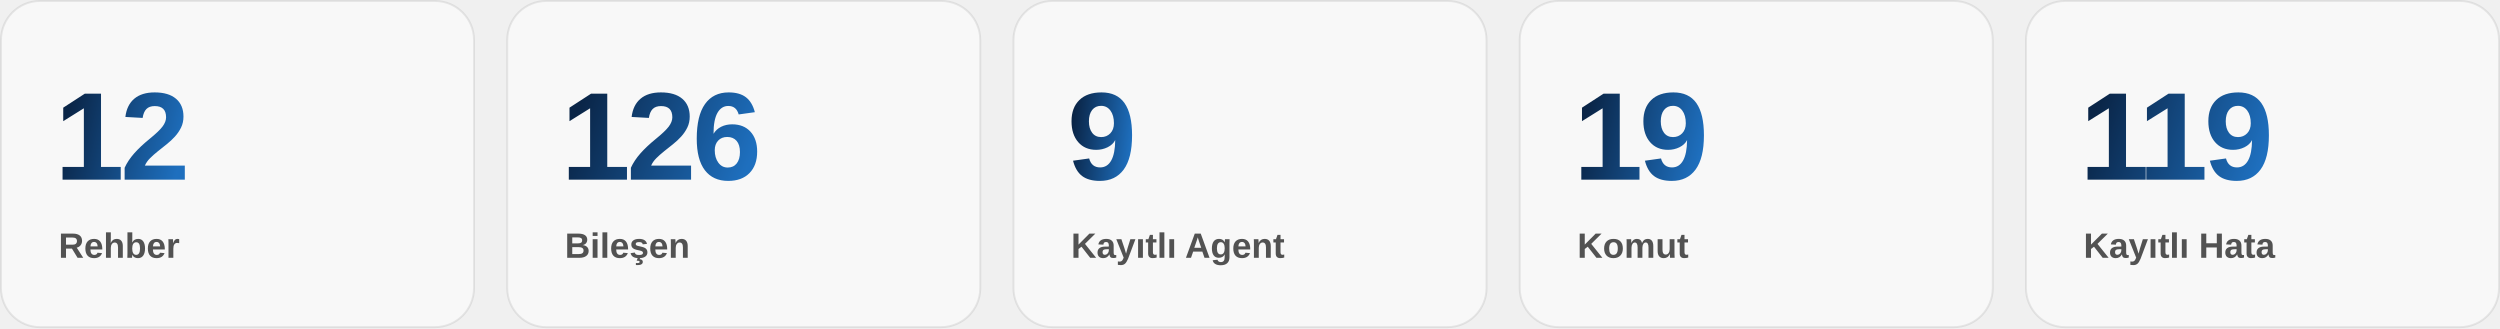
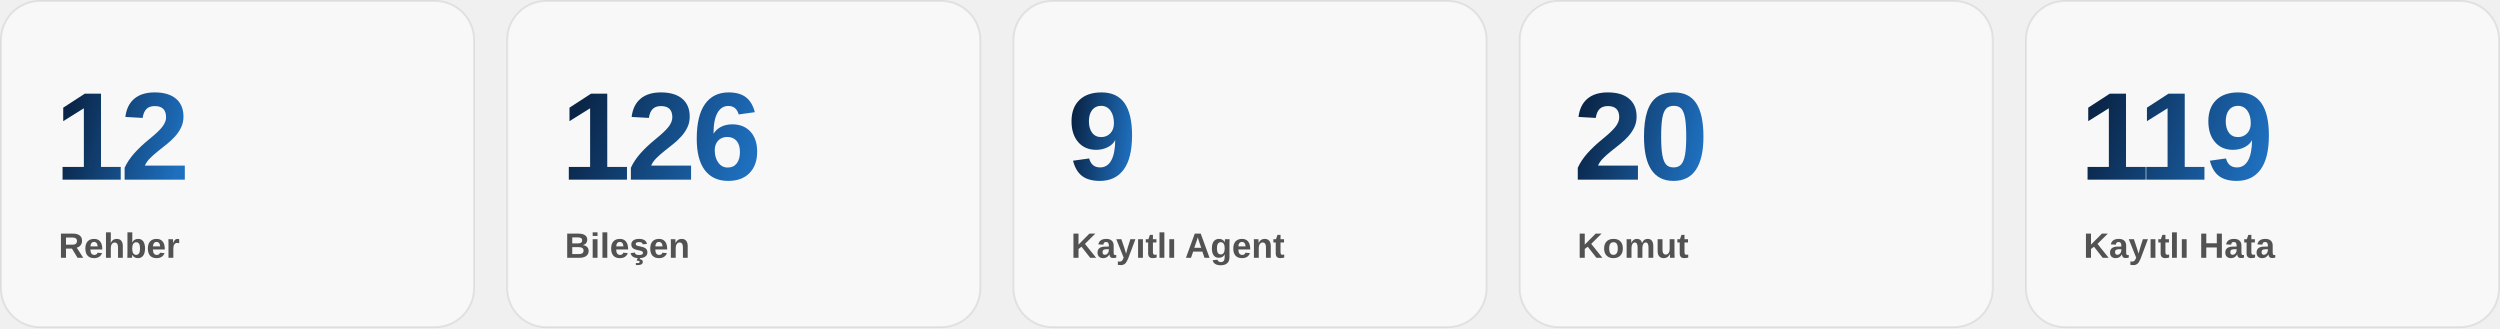
- <svg xmlns="http://www.w3.org/2000/svg" width="1280" height="168" viewBox="0 0 1280 168" role="img" aria-label="12 Rehber, 126 Bileşen, 9 Kayıtlı Agent, 19 Komut, 119 Kayıtlı Hata">
+ <svg xmlns="http://www.w3.org/2000/svg" width="1280" height="168" viewBox="0 0 1280 168" role="img" aria-label="12 Rehber, 126 Bileşen, 9 Kayıtlı Agent, 20 Komut, 119 Kayıtlı Hata">
  <defs>
    <linearGradient id="stat-ink" x1="0.008" y1="0.413" x2="0.992" y2="0.587">
      <stop offset="0%" stop-color="#0a2547" />
      <stop offset="100%" stop-color="#1e6fbe" />
    </linearGradient>
  </defs>
  <g transform="translate(0.0 0)">
    <rect x="0.5" y="0.5" width="242.2" height="167" rx="20" fill="#ffffff" />
    <rect x="0.5" y="0.5" width="242.2" height="167" rx="20" fill="rgb(0,0,0)" fill-opacity="0.03" stroke="rgb(0,0,0)" stroke-opacity="0.08" />
    <text x="28" y="92" font-family="-apple-system, BlinkMacSystemFont, 'Segoe UI', 'Helvetica Neue', Arial, sans-serif" font-size="64" font-weight="800" letter-spacing="-2" fill="url(#stat-ink)">12</text>
    <text x="30" y="132" font-family="-apple-system, BlinkMacSystemFont, 'Segoe UI', 'Helvetica Neue', Arial, sans-serif" font-size="18" font-weight="600" fill="#525252">Rehber</text>
  </g>
  <g transform="translate(259.2 0)">
    <rect x="0.5" y="0.5" width="242.2" height="167" rx="20" fill="#ffffff" />
    <rect x="0.5" y="0.5" width="242.2" height="167" rx="20" fill="rgb(0,0,0)" fill-opacity="0.03" stroke="rgb(0,0,0)" stroke-opacity="0.08" />
    <text x="28" y="92" font-family="-apple-system, BlinkMacSystemFont, 'Segoe UI', 'Helvetica Neue', Arial, sans-serif" font-size="64" font-weight="800" letter-spacing="-2" fill="url(#stat-ink)">126</text>
    <text x="30" y="132" font-family="-apple-system, BlinkMacSystemFont, 'Segoe UI', 'Helvetica Neue', Arial, sans-serif" font-size="18" font-weight="600" fill="#525252">Bileşen</text>
  </g>
  <g transform="translate(518.4 0)">
    <rect x="0.5" y="0.5" width="242.2" height="167" rx="20" fill="#ffffff" />
    <rect x="0.5" y="0.5" width="242.2" height="167" rx="20" fill="rgb(0,0,0)" fill-opacity="0.03" stroke="rgb(0,0,0)" stroke-opacity="0.08" />
    <text x="28" y="92" font-family="-apple-system, BlinkMacSystemFont, 'Segoe UI', 'Helvetica Neue', Arial, sans-serif" font-size="64" font-weight="800" letter-spacing="-2" fill="url(#stat-ink)">9</text>
    <text x="30" y="132" font-family="-apple-system, BlinkMacSystemFont, 'Segoe UI', 'Helvetica Neue', Arial, sans-serif" font-size="18" font-weight="600" fill="#525252">Kayıtlı Agent</text>
  </g>
  <g transform="translate(777.6 0)">
    <rect x="0.5" y="0.5" width="242.2" height="167" rx="20" fill="#ffffff" />
    <rect x="0.5" y="0.5" width="242.2" height="167" rx="20" fill="rgb(0,0,0)" fill-opacity="0.03" stroke="rgb(0,0,0)" stroke-opacity="0.08" />
-     <text x="28" y="92" font-family="-apple-system, BlinkMacSystemFont, 'Segoe UI', 'Helvetica Neue', Arial, sans-serif" font-size="64" font-weight="800" letter-spacing="-2" fill="url(#stat-ink)">19</text>
+     <text x="28" y="92" font-family="-apple-system, BlinkMacSystemFont, 'Segoe UI', 'Helvetica Neue', Arial, sans-serif" font-size="64" font-weight="800" letter-spacing="-2" fill="url(#stat-ink)">20</text>
    <text x="30" y="132" font-family="-apple-system, BlinkMacSystemFont, 'Segoe UI', 'Helvetica Neue', Arial, sans-serif" font-size="18" font-weight="600" fill="#525252">Komut</text>
  </g>
  <g transform="translate(1036.8 0)">
    <rect x="0.5" y="0.5" width="242.2" height="167" rx="20" fill="#ffffff" />
    <rect x="0.5" y="0.5" width="242.2" height="167" rx="20" fill="rgb(0,0,0)" fill-opacity="0.03" stroke="rgb(0,0,0)" stroke-opacity="0.08" />
    <text x="28" y="92" font-family="-apple-system, BlinkMacSystemFont, 'Segoe UI', 'Helvetica Neue', Arial, sans-serif" font-size="64" font-weight="800" letter-spacing="-2" fill="url(#stat-ink)">119</text>
    <text x="30" y="132" font-family="-apple-system, BlinkMacSystemFont, 'Segoe UI', 'Helvetica Neue', Arial, sans-serif" font-size="18" font-weight="600" fill="#525252">Kayıtlı Hata</text>
  </g>
</svg>
